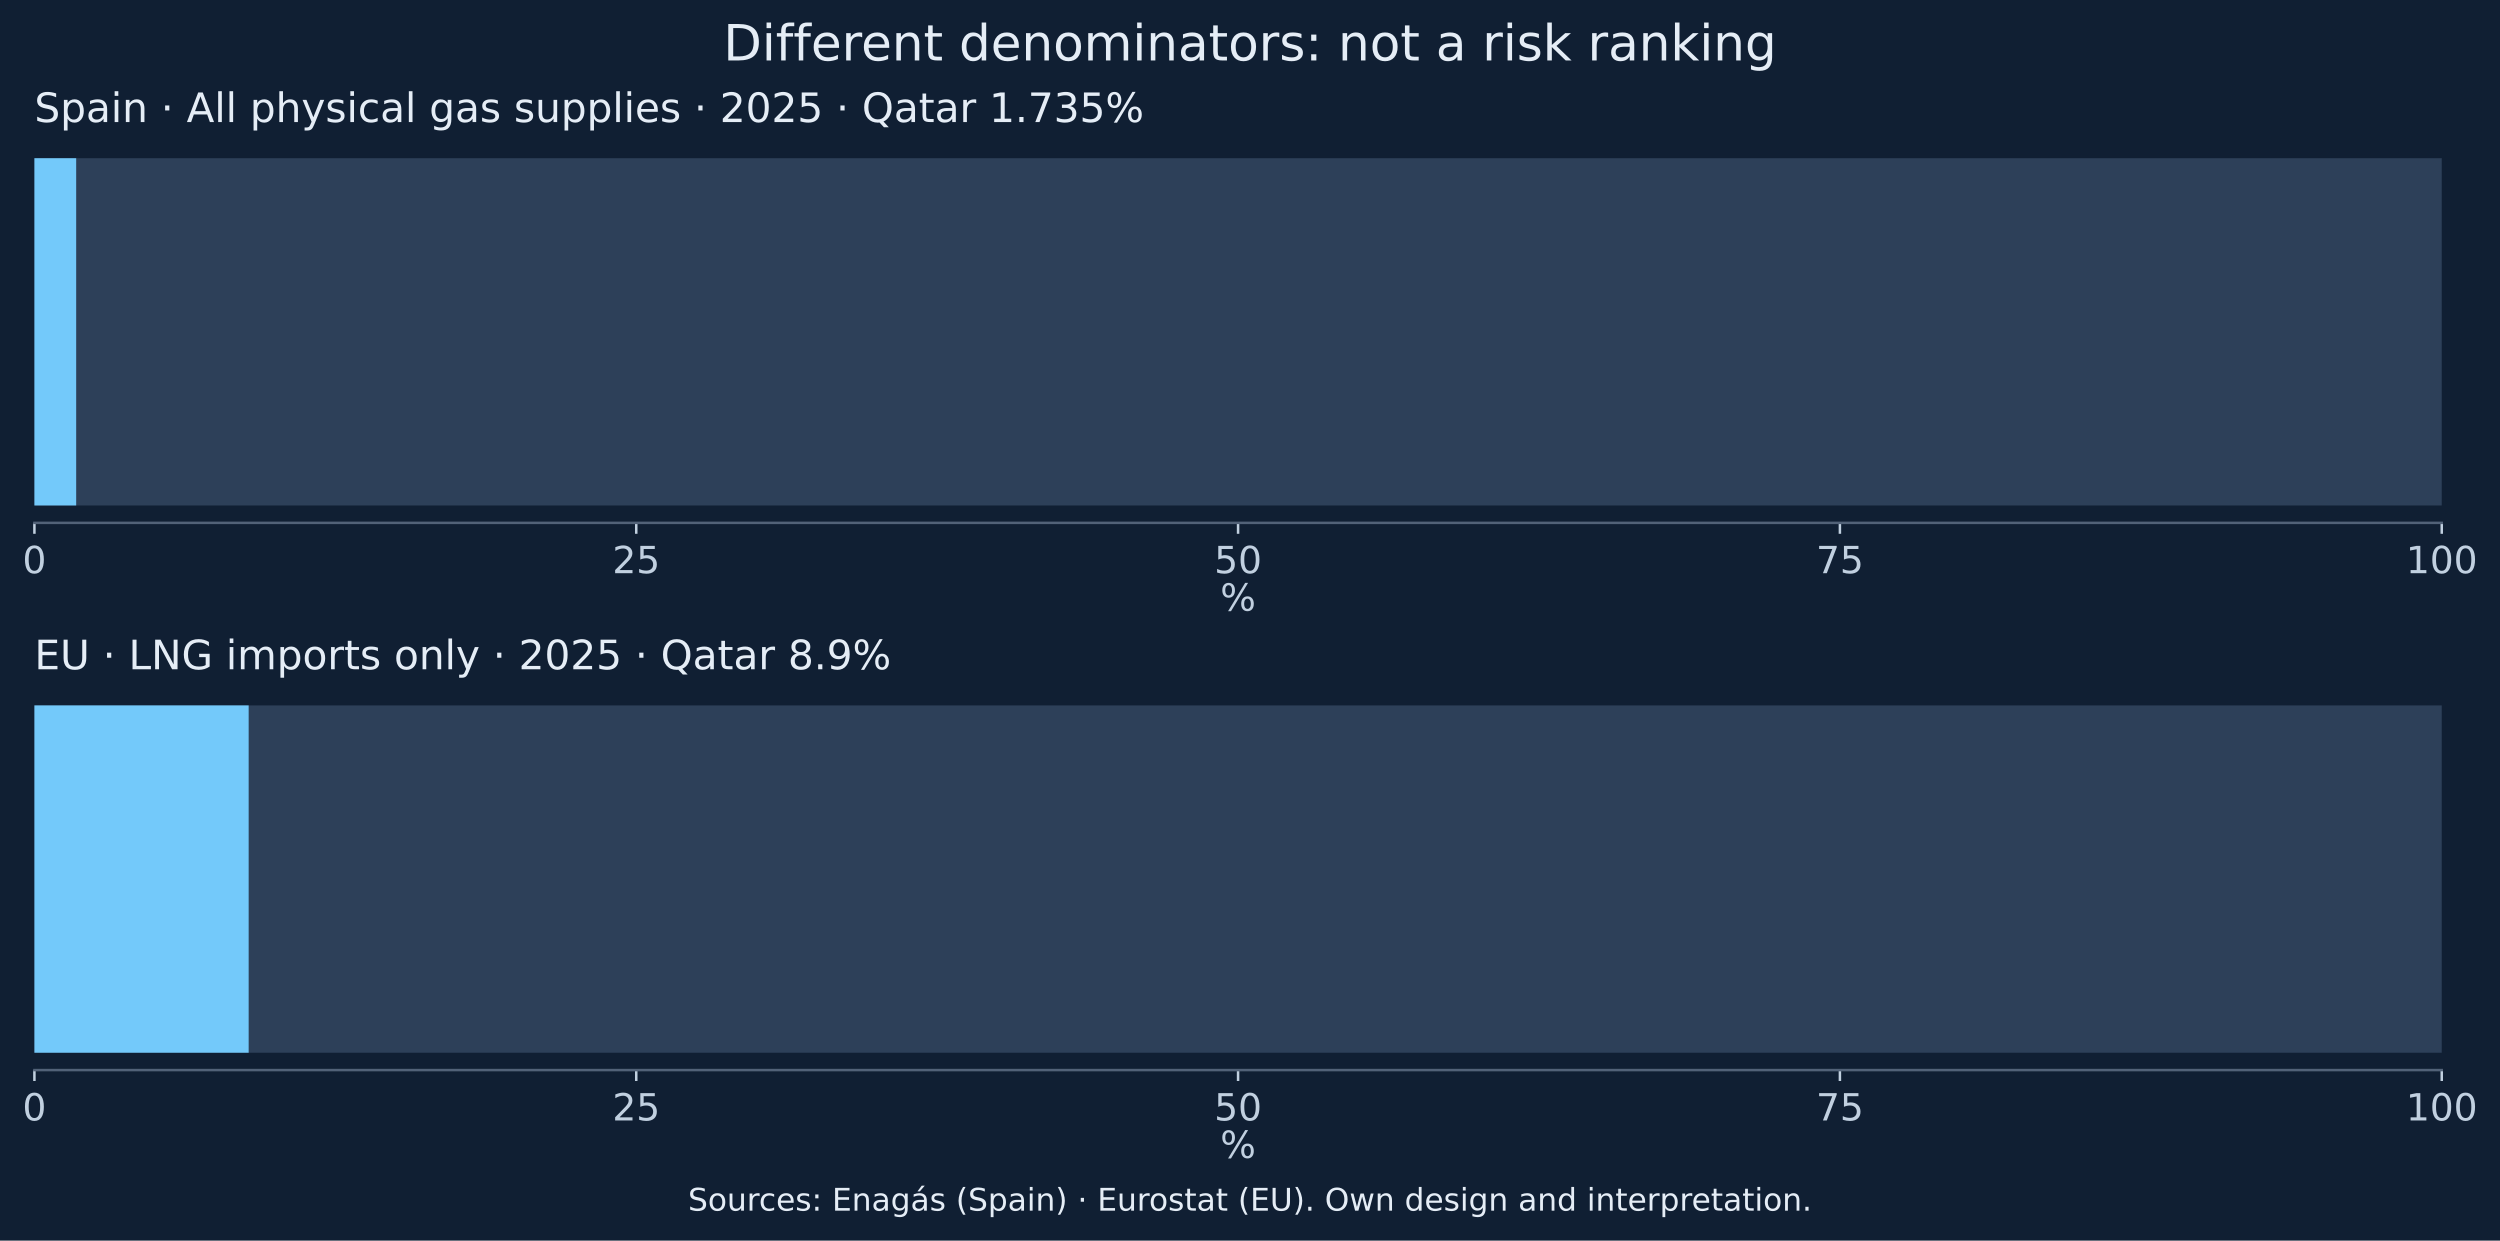
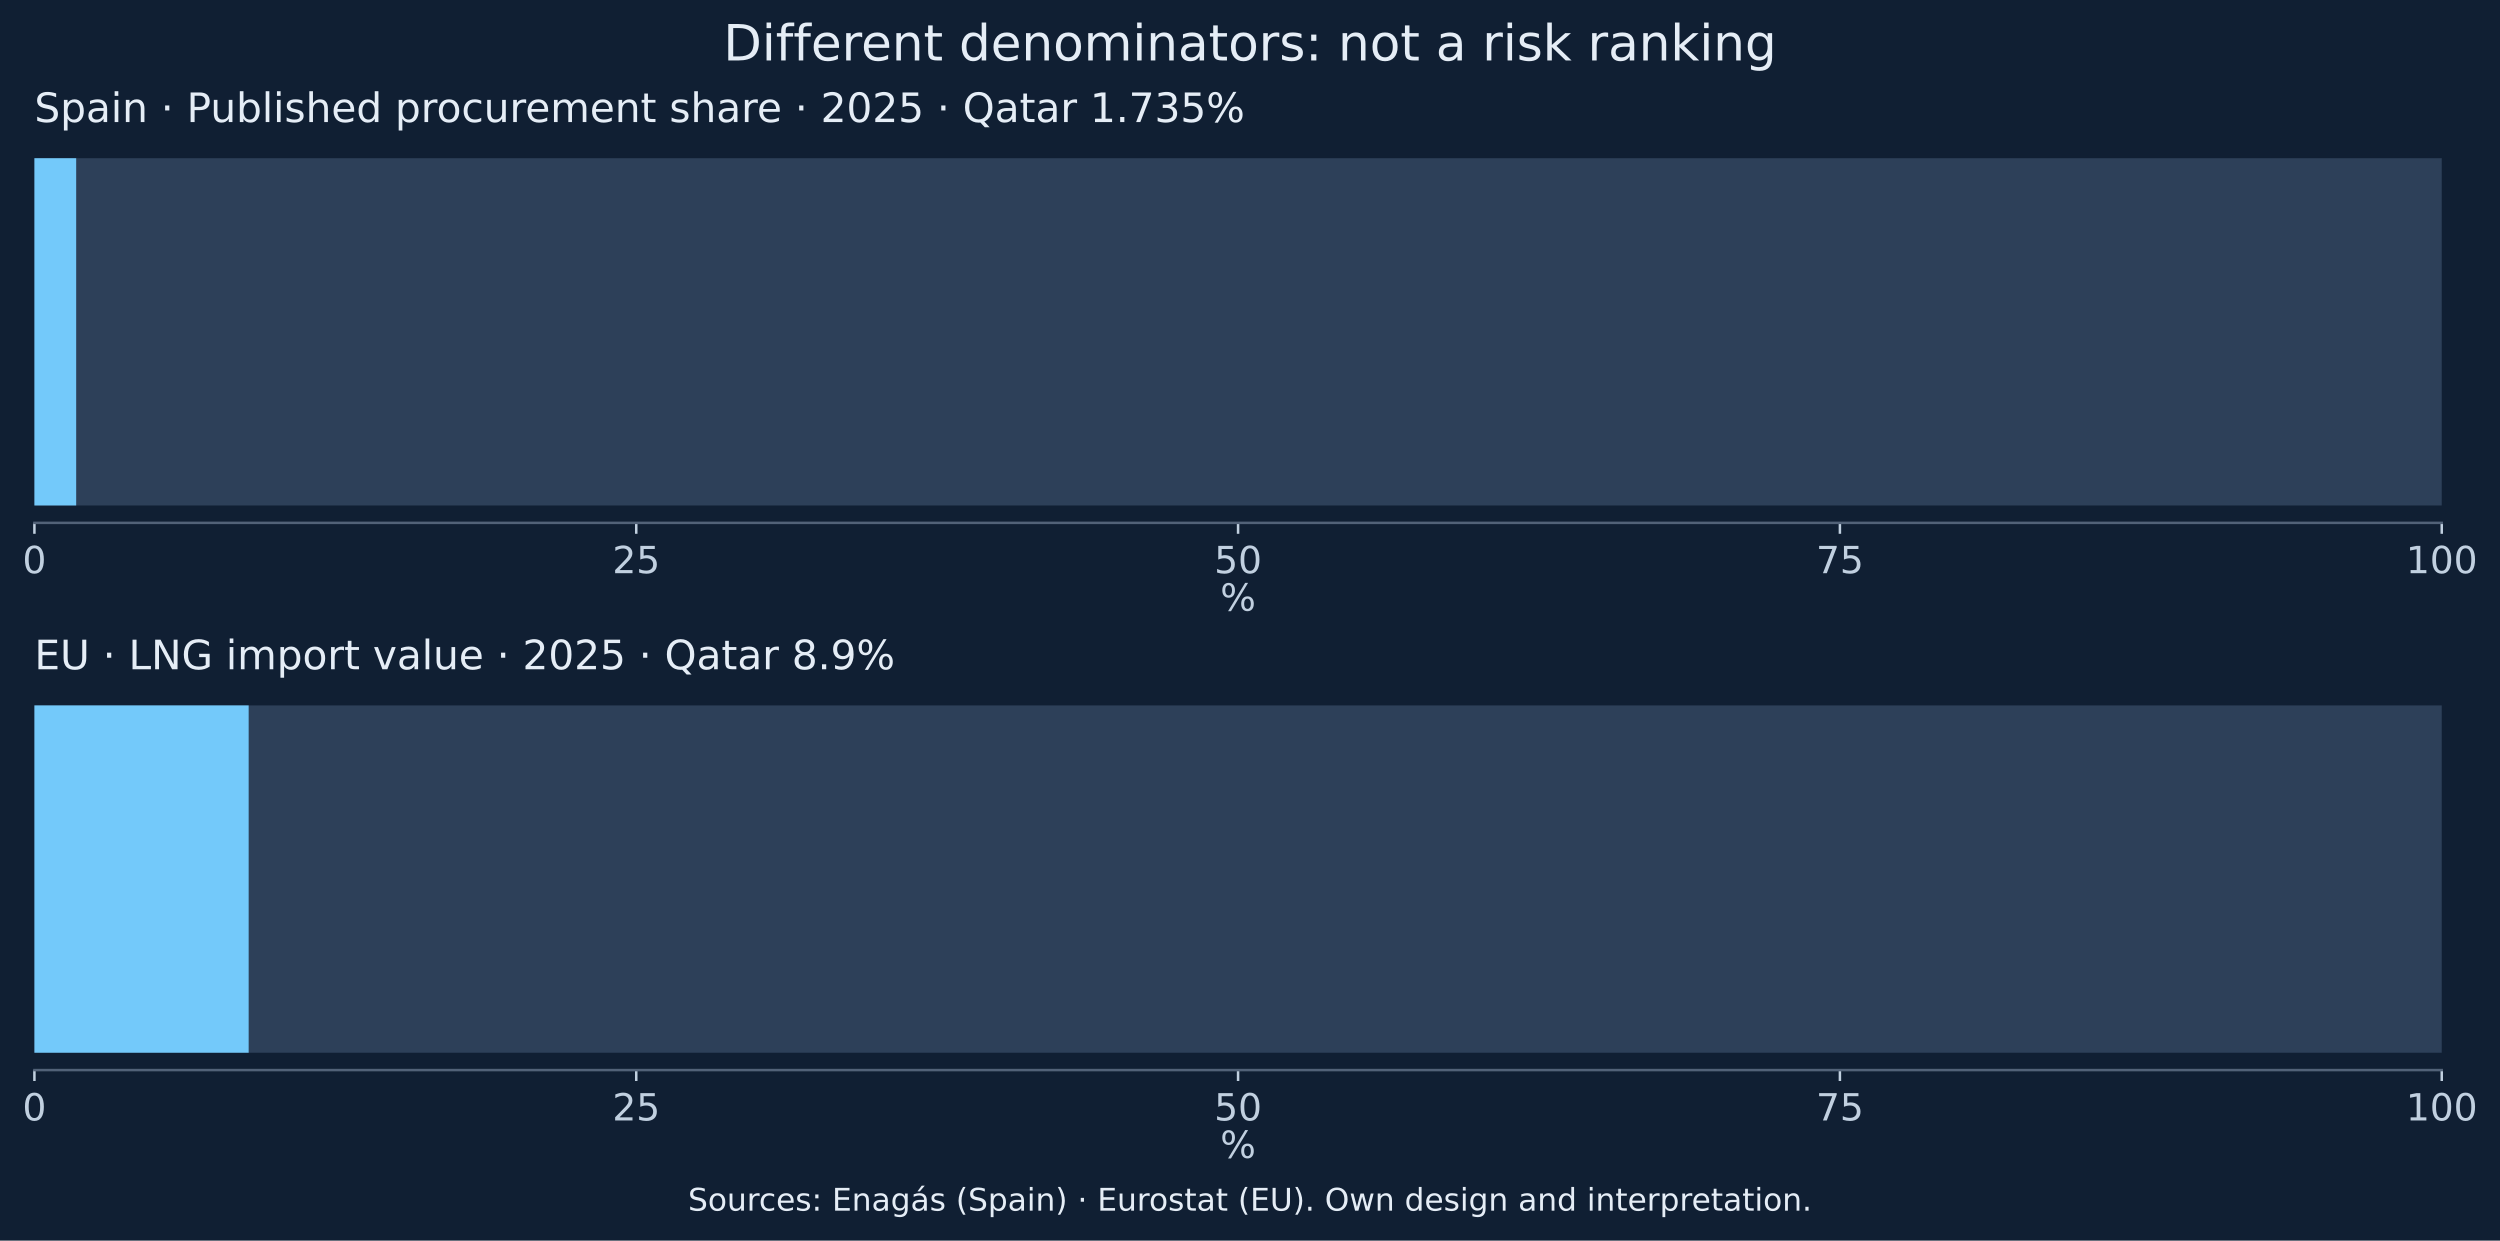
<svg xmlns="http://www.w3.org/2000/svg" xmlns:xlink="http://www.w3.org/1999/xlink" width="800.4pt" height="397.2pt" viewBox="0 0 800.4 397.2" version="1.1">
  <defs>
    <style type="text/css">*{stroke-linejoin: round; stroke-linecap: butt}</style>
  </defs>
  <g id="figure_1">
    <g id="patch_1">
      <path d="M 0 397.2 L 800.4 397.2 L 800.4 0 L 0 0 z " style="fill: #101f33" />
    </g>
    <g id="axes_1">
      <g id="patch_2">
        <path d="M 11.018 167.4 L 781.747 167.4 L 781.747 45.08 L 11.018 45.08 z " style="fill: #101f33" />
      </g>
      <g id="patch_3">
        <path d="M 11.018 161.84 L 781.747 161.84 L 781.747 50.64 L 11.018 50.64 z " clip-path="url(#p1891579953)" style="fill: #2d4059" />
      </g>
      <g id="patch_4">
        <path d="M 11.018 161.84 L 24.39 161.84 L 24.39 50.64 L 11.018 50.64 z " clip-path="url(#p1891579953)" style="fill: #73c9fa" />
      </g>
      <g id="matplotlib.axis_1">
        <g id="xtick_1">
          <g id="line2d_1">
            <defs>
              <path id="mb57ebf6628" d="M 0 0 L 0 3.5 " style="stroke: #c1d0e0; stroke-width: 0.8" />
            </defs>
            <g>
              <use xlink:href="#mb57ebf6628" x="11.018" y="167.4" style="fill: #c1d0e0; stroke: #c1d0e0; stroke-width: 0.8" />
            </g>
          </g>
          <g id="text_1">
            <text style="font-size: 12px; font-family: 'DejaVu Sans'; text-anchor: middle; fill: #c1d0e0" x="11.018" y="183.517" transform="rotate(-0 11.0175 183.5169)">0</text>
          </g>
        </g>
        <g id="xtick_2">
          <g id="line2d_2">
            <g>
              <use xlink:href="#mb57ebf6628" x="203.7" y="167.4" style="fill: #c1d0e0; stroke: #c1d0e0; stroke-width: 0.8" />
            </g>
          </g>
          <g id="text_2">
            <text style="font-size: 12px; font-family: 'DejaVu Sans'; text-anchor: middle; fill: #c1d0e0" x="203.7" y="183.517" transform="rotate(-0 203.6999 183.5169)">25</text>
          </g>
        </g>
        <g id="xtick_3">
          <g id="line2d_3">
            <g>
              <use xlink:href="#mb57ebf6628" x="396.382" y="167.4" style="fill: #c1d0e0; stroke: #c1d0e0; stroke-width: 0.8" />
            </g>
          </g>
          <g id="text_3">
            <text style="font-size: 12px; font-family: 'DejaVu Sans'; text-anchor: middle; fill: #c1d0e0" x="396.382" y="183.517" transform="rotate(-0 396.3823 183.5169)">50</text>
          </g>
        </g>
        <g id="xtick_4">
          <g id="line2d_4">
            <g>
              <use xlink:href="#mb57ebf6628" x="589.065" y="167.4" style="fill: #c1d0e0; stroke: #c1d0e0; stroke-width: 0.8" />
            </g>
          </g>
          <g id="text_4">
            <text style="font-size: 12px; font-family: 'DejaVu Sans'; text-anchor: middle; fill: #c1d0e0" x="589.065" y="183.517" transform="rotate(-0 589.0646 183.5169)">75</text>
          </g>
        </g>
        <g id="xtick_5">
          <g id="line2d_5">
            <g>
              <use xlink:href="#mb57ebf6628" x="781.747" y="167.4" style="fill: #c1d0e0; stroke: #c1d0e0; stroke-width: 0.8" />
            </g>
          </g>
          <g id="text_5">
            <text style="font-size: 12px; font-family: 'DejaVu Sans'; text-anchor: middle; fill: #c1d0e0" x="781.747" y="183.517" transform="rotate(-0 781.747 183.5169)">100</text>
          </g>
        </g>
        <g id="text_6">
          <text style="font-size: 12px; font-family: 'DejaVu Sans'; text-anchor: middle; fill: #c1d0e0" x="396.382" y="195.517" transform="rotate(-0 396.3823 195.5169)">%</text>
        </g>
      </g>
      <g id="matplotlib.axis_2" />
      <g id="patch_5">
        <path d="M 11.018 167.4 L 781.747 167.4 " style="fill: none; stroke: #526278; stroke-width: 0.8; stroke-linejoin: miter; stroke-linecap: square" />
      </g>
      <g id="text_7">
-         <text style="font-size: 13px; font-family: 'DejaVu Sans'; text-anchor: start; fill: #e5edf6" x="11.018" y="39.08" transform="rotate(-0 11.0175 39.0797)">Spain · All physical gas supplies · 2025 · Qatar 1.735%</text>
+         <text style="font-size: 13px; font-family: 'DejaVu Sans'; text-anchor: start; fill: #e5edf6" x="11.018" y="39.08" transform="rotate(-0 11.0175 39.0797)">Spain · Published procurement share · 2025 · Qatar 1.735%</text>
      </g>
    </g>
    <g id="axes_2">
      <g id="patch_6">
        <path d="M 11.018 342.598 L 781.747 342.598 L 781.747 220.278 L 11.018 220.278 z " style="fill: #101f33" />
      </g>
      <g id="patch_7">
        <path d="M 11.018 337.038 L 781.747 337.038 L 781.747 225.838 L 11.018 225.838 z " clip-path="url(#pbcbff59044)" style="fill: #2d4059" />
      </g>
      <g id="patch_8">
        <path d="M 11.018 337.038 L 79.612 337.038 L 79.612 225.838 L 11.018 225.838 z " clip-path="url(#pbcbff59044)" style="fill: #73c9fa" />
      </g>
      <g id="matplotlib.axis_3">
        <g id="xtick_6">
          <g id="line2d_6">
            <g>
              <use xlink:href="#mb57ebf6628" x="11.018" y="342.598" style="fill: #c1d0e0; stroke: #c1d0e0; stroke-width: 0.8" />
            </g>
          </g>
          <g id="text_8">
            <text style="font-size: 12px; font-family: 'DejaVu Sans'; text-anchor: middle; fill: #c1d0e0" x="11.018" y="358.715" transform="rotate(-0 11.0175 358.7154)">0</text>
          </g>
        </g>
        <g id="xtick_7">
          <g id="line2d_7">
            <g>
              <use xlink:href="#mb57ebf6628" x="203.7" y="342.598" style="fill: #c1d0e0; stroke: #c1d0e0; stroke-width: 0.8" />
            </g>
          </g>
          <g id="text_9">
            <text style="font-size: 12px; font-family: 'DejaVu Sans'; text-anchor: middle; fill: #c1d0e0" x="203.7" y="358.715" transform="rotate(-0 203.6999 358.7154)">25</text>
          </g>
        </g>
        <g id="xtick_8">
          <g id="line2d_8">
            <g>
              <use xlink:href="#mb57ebf6628" x="396.382" y="342.598" style="fill: #c1d0e0; stroke: #c1d0e0; stroke-width: 0.8" />
            </g>
          </g>
          <g id="text_10">
            <text style="font-size: 12px; font-family: 'DejaVu Sans'; text-anchor: middle; fill: #c1d0e0" x="396.382" y="358.715" transform="rotate(-0 396.3823 358.7154)">50</text>
          </g>
        </g>
        <g id="xtick_9">
          <g id="line2d_9">
            <g>
              <use xlink:href="#mb57ebf6628" x="589.065" y="342.598" style="fill: #c1d0e0; stroke: #c1d0e0; stroke-width: 0.8" />
            </g>
          </g>
          <g id="text_11">
            <text style="font-size: 12px; font-family: 'DejaVu Sans'; text-anchor: middle; fill: #c1d0e0" x="589.065" y="358.715" transform="rotate(-0 589.0646 358.7154)">75</text>
          </g>
        </g>
        <g id="xtick_10">
          <g id="line2d_10">
            <g>
              <use xlink:href="#mb57ebf6628" x="781.747" y="342.598" style="fill: #c1d0e0; stroke: #c1d0e0; stroke-width: 0.8" />
            </g>
          </g>
          <g id="text_12">
            <text style="font-size: 12px; font-family: 'DejaVu Sans'; text-anchor: middle; fill: #c1d0e0" x="781.747" y="358.715" transform="rotate(-0 781.747 358.7154)">100</text>
          </g>
        </g>
        <g id="text_13">
          <text style="font-size: 12px; font-family: 'DejaVu Sans'; text-anchor: middle; fill: #c1d0e0" x="396.382" y="370.715" transform="rotate(-0 396.3823 370.7154)">%</text>
        </g>
      </g>
      <g id="matplotlib.axis_4" />
      <g id="patch_9">
        <path d="M 11.018 342.598 L 781.747 342.598 " style="fill: none; stroke: #526278; stroke-width: 0.8; stroke-linejoin: miter; stroke-linecap: square" />
      </g>
      <g id="text_14">
-         <text style="font-size: 13px; font-family: 'DejaVu Sans'; text-anchor: start; fill: #e5edf6" x="11.018" y="214.278" transform="rotate(-0 11.0175 214.2782)">EU · LNG imports only · 2025 · Qatar 8.9%</text>
+         <text style="font-size: 13px; font-family: 'DejaVu Sans'; text-anchor: start; fill: #e5edf6" x="11.018" y="214.278" transform="rotate(-0 11.0175 214.2782)">EU · LNG import value · 2025 · Qatar 8.9%</text>
      </g>
    </g>
    <g id="text_15">
      <text style="font-size: 16px; font-family: 'DejaVu Sans'; text-anchor: middle; fill: #e5edf6" x="400.2" y="19.358" transform="rotate(-0 400.1998 19.3575)">Different denominators: not a risk ranking</text>
    </g>
    <g id="text_16">
      <text style="font-size: 10px; font-family: 'DejaVu Sans'; text-anchor: middle; fill: #e5edf6" x="400.2" y="387.597" transform="rotate(-0 400.1998 387.5972)">Sources: Enagás (Spain) · Eurostat (EU). Own design and interpretation.</text>
    </g>
  </g>
  <defs>
    <clipPath id="p1891579953">
      <rect x="11.018" y="45.08" width="770.73" height="122.32" />
    </clipPath>
    <clipPath id="pbcbff59044">
      <rect x="11.018" y="220.278" width="770.73" height="122.32" />
    </clipPath>
  </defs>
</svg>
